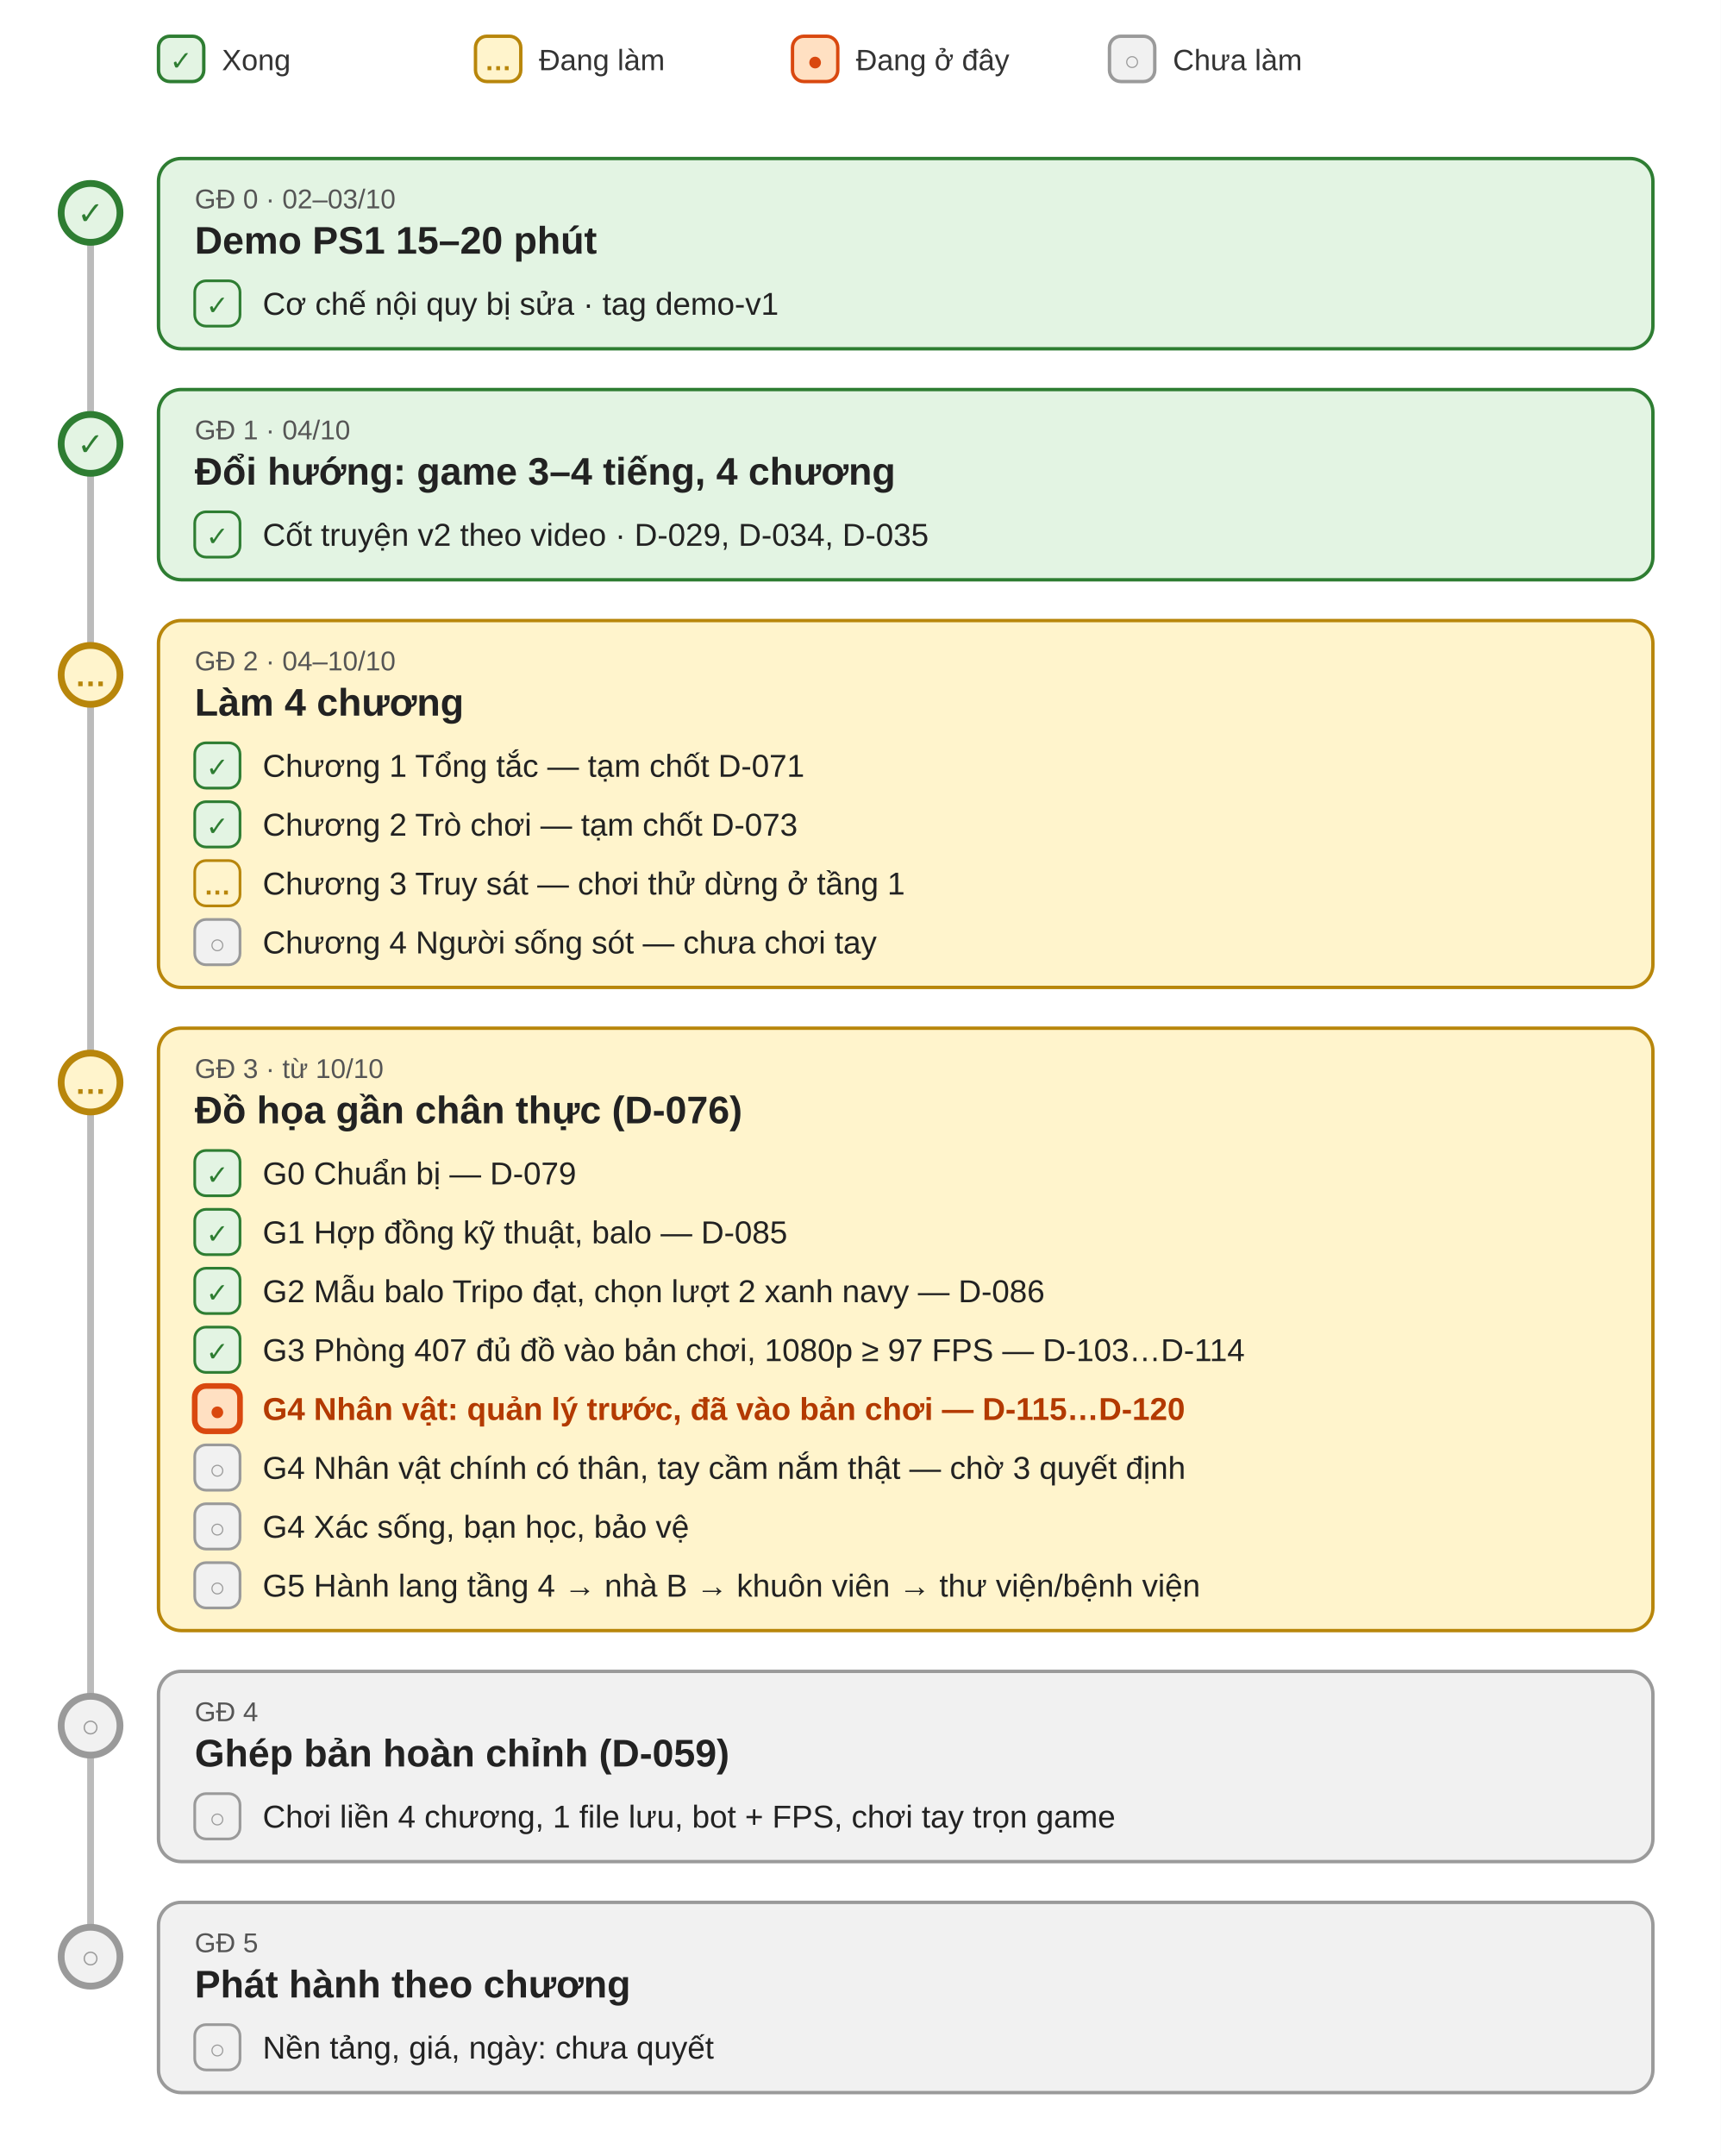
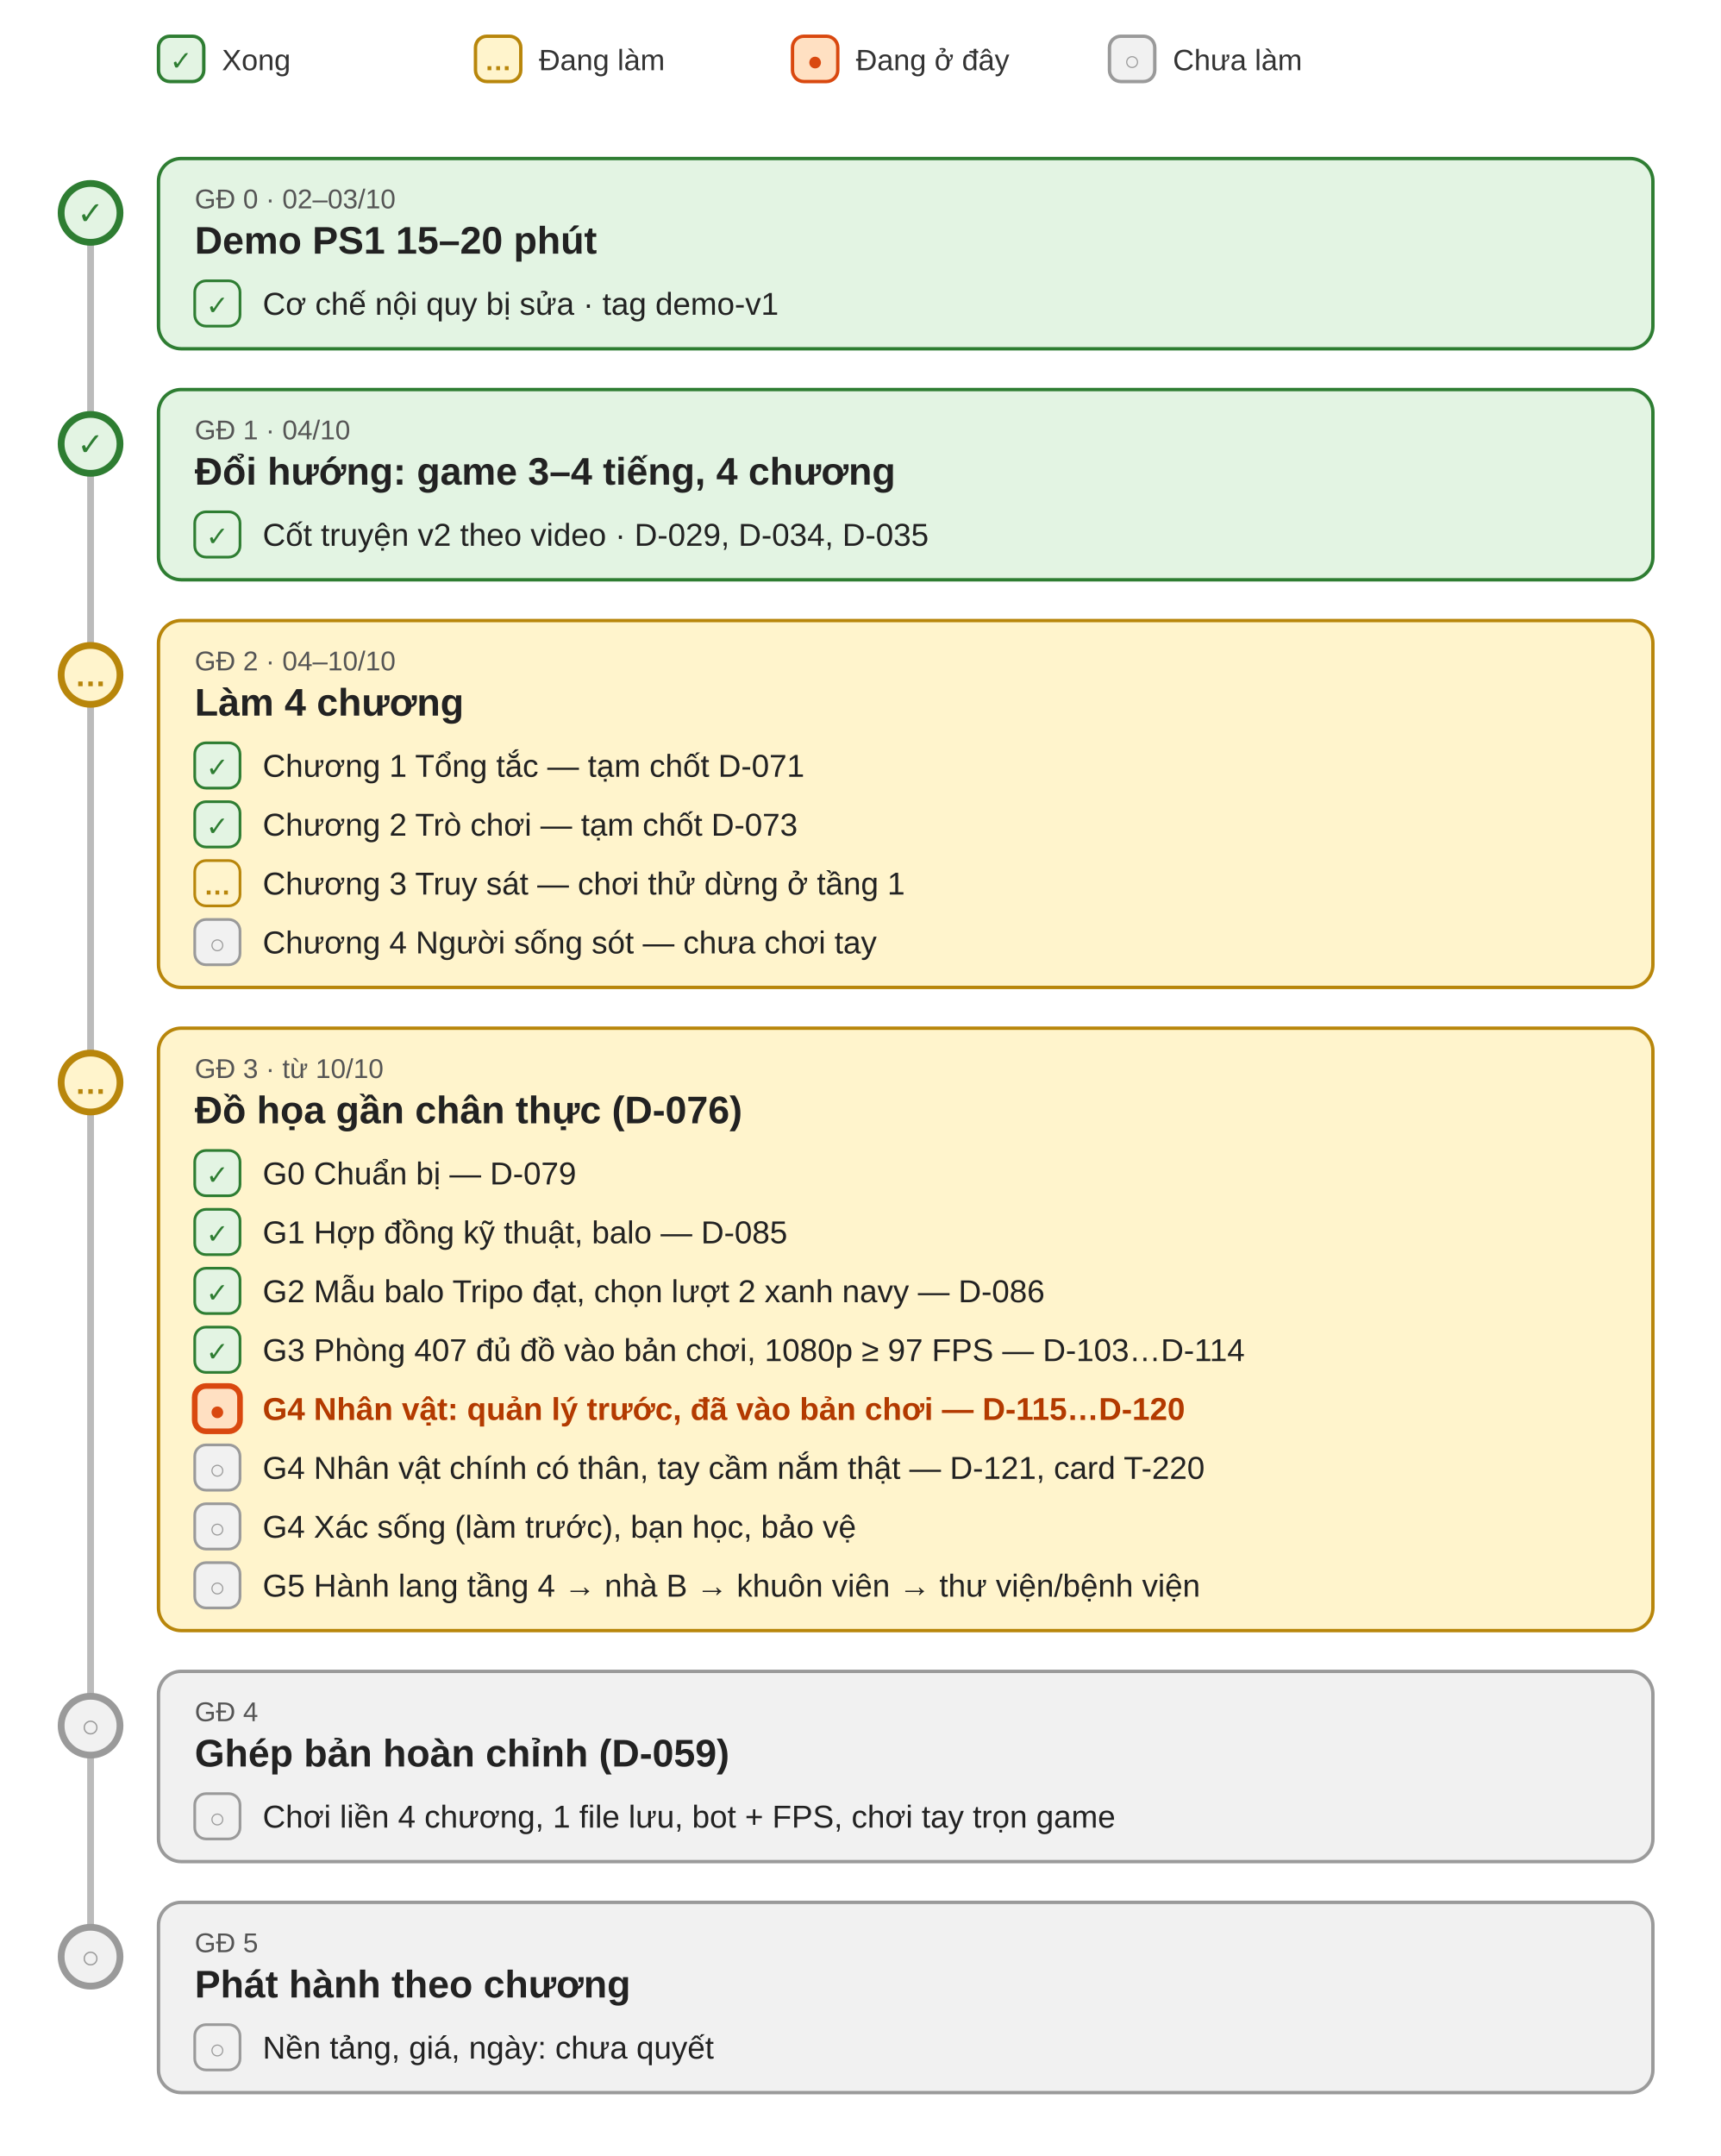
<svg xmlns="http://www.w3.org/2000/svg" width="760" height="952" viewBox="0 0 760 952">
  <rect width="760" height="952" fill="#ffffff" />
  <rect x="70" y="16" width="20" height="20" rx="5" fill="#e3f4e3" stroke="#2e7d32" stroke-width="1.5" />
  <text x="80" y="31" text-anchor="middle" font-family="Segoe UI, Arial, sans-serif" font-size="12" font-weight="700" fill="#2e7d32">✓</text>
  <text x="98" y="31" font-family="Segoe UI, Arial, sans-serif" font-size="13" fill="#333">Xong</text>
  <rect x="210" y="16" width="20" height="20" rx="5" fill="#fff4cc" stroke="#b8860b" stroke-width="1.5" />
  <text x="220" y="31" text-anchor="middle" font-family="Segoe UI, Arial, sans-serif" font-size="12" font-weight="700" fill="#b8860b">…</text>
  <text x="238" y="31" font-family="Segoe UI, Arial, sans-serif" font-size="13" fill="#333">Đang làm</text>
  <rect x="350" y="16" width="20" height="20" rx="5" fill="#ffe0c2" stroke="#d9480f" stroke-width="1.5" />
  <text x="360" y="31" text-anchor="middle" font-family="Segoe UI, Arial, sans-serif" font-size="12" font-weight="700" fill="#d9480f">●</text>
  <text x="378" y="31" font-family="Segoe UI, Arial, sans-serif" font-size="13" fill="#333">Đang ở đây</text>
  <rect x="490" y="16" width="20" height="20" rx="5" fill="#f1f1f1" stroke="#9a9a9a" stroke-width="1.5" />
  <text x="500" y="31" text-anchor="middle" font-family="Segoe UI, Arial, sans-serif" font-size="12" font-weight="700" fill="#9a9a9a">○</text>
  <text x="518" y="31" font-family="Segoe UI, Arial, sans-serif" font-size="13" fill="#333">Chưa làm</text>
  <line x1="40" y1="94" x2="40" y2="196" stroke="#bbb" stroke-width="3" />
  <circle cx="40" cy="94" r="13" fill="#e3f4e3" stroke="#2e7d32" stroke-width="3" />
  <text x="40" y="99" text-anchor="middle" font-family="Segoe UI, Arial, sans-serif" font-size="14" font-weight="700" fill="#2e7d32">✓</text>
  <rect x="70" y="70" width="660" height="84" rx="10" fill="#e3f4e3" stroke="#2e7d32" stroke-width="1.5" />
  <text x="86" y="92" font-family="Segoe UI, Arial, sans-serif" font-size="12" fill="#555">GĐ 0 · 02–03/10</text>
  <text x="86" y="112" font-family="Segoe UI, Arial, sans-serif" font-size="17" font-weight="700" fill="#222">Demo PS1 15–20 phút</text>
  <rect x="86" y="124" width="20" height="20" rx="5" fill="#e3f4e3" stroke="#2e7d32" stroke-width="1.2" />
  <text x="96" y="139" text-anchor="middle" font-family="Segoe UI, Arial, sans-serif" font-size="12" font-weight="700" fill="#2e7d32">✓</text>
  <text x="116" y="139" font-family="Segoe UI, Arial, sans-serif" font-size="14" font-weight="400" fill="#222">Cơ chế nội quy bị sửa · tag demo-v1</text>
  <line x1="40" y1="196" x2="40" y2="298" stroke="#bbb" stroke-width="3" />
  <circle cx="40" cy="196" r="13" fill="#e3f4e3" stroke="#2e7d32" stroke-width="3" />
  <text x="40" y="201" text-anchor="middle" font-family="Segoe UI, Arial, sans-serif" font-size="14" font-weight="700" fill="#2e7d32">✓</text>
  <rect x="70" y="172" width="660" height="84" rx="10" fill="#e3f4e3" stroke="#2e7d32" stroke-width="1.5" />
  <text x="86" y="194" font-family="Segoe UI, Arial, sans-serif" font-size="12" fill="#555">GĐ 1 · 04/10</text>
  <text x="86" y="214" font-family="Segoe UI, Arial, sans-serif" font-size="17" font-weight="700" fill="#222">Đổi hướng: game 3–4 tiếng, 4 chương</text>
  <rect x="86" y="226" width="20" height="20" rx="5" fill="#e3f4e3" stroke="#2e7d32" stroke-width="1.2" />
  <text x="96" y="241" text-anchor="middle" font-family="Segoe UI, Arial, sans-serif" font-size="12" font-weight="700" fill="#2e7d32">✓</text>
  <text x="116" y="241" font-family="Segoe UI, Arial, sans-serif" font-size="14" font-weight="400" fill="#222">Cốt truyện v2 theo video · D-029, D-034, D-035</text>
  <line x1="40" y1="298" x2="40" y2="478" stroke="#bbb" stroke-width="3" />
  <circle cx="40" cy="298" r="13" fill="#fff4cc" stroke="#b8860b" stroke-width="3" />
  <text x="40" y="303" text-anchor="middle" font-family="Segoe UI, Arial, sans-serif" font-size="14" font-weight="700" fill="#b8860b">…</text>
  <rect x="70" y="274" width="660" height="162" rx="10" fill="#fff4cc" stroke="#b8860b" stroke-width="1.5" />
  <text x="86" y="296" font-family="Segoe UI, Arial, sans-serif" font-size="12" fill="#555">GĐ 2 · 04–10/10</text>
  <text x="86" y="316" font-family="Segoe UI, Arial, sans-serif" font-size="17" font-weight="700" fill="#222">Làm 4 chương</text>
  <rect x="86" y="328" width="20" height="20" rx="5" fill="#e3f4e3" stroke="#2e7d32" stroke-width="1.2" />
  <text x="96" y="343" text-anchor="middle" font-family="Segoe UI, Arial, sans-serif" font-size="12" font-weight="700" fill="#2e7d32">✓</text>
  <text x="116" y="343" font-family="Segoe UI, Arial, sans-serif" font-size="14" font-weight="400" fill="#222">Chương 1 Tổng tắc — tạm chốt D-071</text>
  <rect x="86" y="354" width="20" height="20" rx="5" fill="#e3f4e3" stroke="#2e7d32" stroke-width="1.2" />
  <text x="96" y="369" text-anchor="middle" font-family="Segoe UI, Arial, sans-serif" font-size="12" font-weight="700" fill="#2e7d32">✓</text>
  <text x="116" y="369" font-family="Segoe UI, Arial, sans-serif" font-size="14" font-weight="400" fill="#222">Chương 2 Trò chơi — tạm chốt D-073</text>
  <rect x="86" y="380" width="20" height="20" rx="5" fill="#fff4cc" stroke="#b8860b" stroke-width="1.2" />
  <text x="96" y="395" text-anchor="middle" font-family="Segoe UI, Arial, sans-serif" font-size="12" font-weight="700" fill="#b8860b">…</text>
  <text x="116" y="395" font-family="Segoe UI, Arial, sans-serif" font-size="14" font-weight="400" fill="#222">Chương 3 Truy sát — chơi thử dừng ở tầng 1</text>
  <rect x="86" y="406" width="20" height="20" rx="5" fill="#f1f1f1" stroke="#9a9a9a" stroke-width="1.2" />
  <text x="96" y="421" text-anchor="middle" font-family="Segoe UI, Arial, sans-serif" font-size="12" font-weight="700" fill="#9a9a9a">○</text>
  <text x="116" y="421" font-family="Segoe UI, Arial, sans-serif" font-size="14" font-weight="400" fill="#222">Chương 4 Người sống sót — chưa chơi tay</text>
  <line x1="40" y1="478" x2="40" y2="762" stroke="#bbb" stroke-width="3" />
  <circle cx="40" cy="478" r="13" fill="#fff4cc" stroke="#b8860b" stroke-width="3" />
  <text x="40" y="483" text-anchor="middle" font-family="Segoe UI, Arial, sans-serif" font-size="14" font-weight="700" fill="#b8860b">…</text>
  <rect x="70" y="454" width="660" height="266" rx="10" fill="#fff4cc" stroke="#b8860b" stroke-width="1.5" />
  <text x="86" y="476" font-family="Segoe UI, Arial, sans-serif" font-size="12" fill="#555">GĐ 3 · từ 10/10</text>
  <text x="86" y="496" font-family="Segoe UI, Arial, sans-serif" font-size="17" font-weight="700" fill="#222">Đồ họa gần chân thực (D-076)</text>
  <rect x="86" y="508" width="20" height="20" rx="5" fill="#e3f4e3" stroke="#2e7d32" stroke-width="1.2" />
  <text x="96" y="523" text-anchor="middle" font-family="Segoe UI, Arial, sans-serif" font-size="12" font-weight="700" fill="#2e7d32">✓</text>
  <text x="116" y="523" font-family="Segoe UI, Arial, sans-serif" font-size="14" font-weight="400" fill="#222">G0 Chuẩn bị — D-079</text>
  <rect x="86" y="534" width="20" height="20" rx="5" fill="#e3f4e3" stroke="#2e7d32" stroke-width="1.2" />
  <text x="96" y="549" text-anchor="middle" font-family="Segoe UI, Arial, sans-serif" font-size="12" font-weight="700" fill="#2e7d32">✓</text>
  <text x="116" y="549" font-family="Segoe UI, Arial, sans-serif" font-size="14" font-weight="400" fill="#222">G1 Hợp đồng kỹ thuật, balo — D-085</text>
  <rect x="86" y="560" width="20" height="20" rx="5" fill="#e3f4e3" stroke="#2e7d32" stroke-width="1.2" />
  <text x="96" y="575" text-anchor="middle" font-family="Segoe UI, Arial, sans-serif" font-size="12" font-weight="700" fill="#2e7d32">✓</text>
  <text x="116" y="575" font-family="Segoe UI, Arial, sans-serif" font-size="14" font-weight="400" fill="#222">G2 Mẫu balo Tripo đạt, chọn lượt 2 xanh navy — D-086</text>
  <rect x="86" y="586" width="20" height="20" rx="5" fill="#e3f4e3" stroke="#2e7d32" stroke-width="1.2" />
  <text x="96" y="601" text-anchor="middle" font-family="Segoe UI, Arial, sans-serif" font-size="12" font-weight="700" fill="#2e7d32">✓</text>
  <text x="116" y="601" font-family="Segoe UI, Arial, sans-serif" font-size="14" font-weight="400" fill="#222">G3 Phòng 407 đủ đồ vào bản chơi, 1080p ≥ 97 FPS — D-103…D-114</text>
  <rect x="86" y="612" width="20" height="20" rx="5" fill="#ffe0c2" stroke="#d9480f" stroke-width="2.5" />
  <text x="96" y="627" text-anchor="middle" font-family="Segoe UI, Arial, sans-serif" font-size="12" font-weight="700" fill="#d9480f">●</text>
  <text x="116" y="627" font-family="Segoe UI, Arial, sans-serif" font-size="14" font-weight="700" fill="#b33a00">G4 Nhân vật: quản lý trước, đã vào bản chơi — D-115…D-120</text>
  <rect x="86" y="638" width="20" height="20" rx="5" fill="#f1f1f1" stroke="#9a9a9a" stroke-width="1.2" />
  <text x="96" y="653" text-anchor="middle" font-family="Segoe UI, Arial, sans-serif" font-size="12" font-weight="700" fill="#9a9a9a">○</text>
-   <text x="116" y="653" font-family="Segoe UI, Arial, sans-serif" font-size="14" font-weight="400" fill="#222">G4 Nhân vật chính có thân, tay cầm nắm thật — chờ 3 quyết định</text>
+   <text x="116" y="653" font-family="Segoe UI, Arial, sans-serif" font-size="14" font-weight="400" fill="#222">G4 Nhân vật chính có thân, tay cầm nắm thật — D-121, card T-220</text>
  <rect x="86" y="664" width="20" height="20" rx="5" fill="#f1f1f1" stroke="#9a9a9a" stroke-width="1.2" />
  <text x="96" y="679" text-anchor="middle" font-family="Segoe UI, Arial, sans-serif" font-size="12" font-weight="700" fill="#9a9a9a">○</text>
-   <text x="116" y="679" font-family="Segoe UI, Arial, sans-serif" font-size="14" font-weight="400" fill="#222">G4 Xác sống, bạn học, bảo vệ</text>
+   <text x="116" y="679" font-family="Segoe UI, Arial, sans-serif" font-size="14" font-weight="400" fill="#222">G4 Xác sống (làm trước), bạn học, bảo vệ</text>
  <rect x="86" y="690" width="20" height="20" rx="5" fill="#f1f1f1" stroke="#9a9a9a" stroke-width="1.2" />
  <text x="96" y="705" text-anchor="middle" font-family="Segoe UI, Arial, sans-serif" font-size="12" font-weight="700" fill="#9a9a9a">○</text>
  <text x="116" y="705" font-family="Segoe UI, Arial, sans-serif" font-size="14" font-weight="400" fill="#222">G5 Hành lang tầng 4 → nhà B → khuôn viên → thư viện/bệnh viện</text>
  <line x1="40" y1="762" x2="40" y2="864" stroke="#bbb" stroke-width="3" />
  <circle cx="40" cy="762" r="13" fill="#f1f1f1" stroke="#9a9a9a" stroke-width="3" />
  <text x="40" y="767" text-anchor="middle" font-family="Segoe UI, Arial, sans-serif" font-size="14" font-weight="700" fill="#9a9a9a">○</text>
  <rect x="70" y="738" width="660" height="84" rx="10" fill="#f1f1f1" stroke="#9a9a9a" stroke-width="1.5" />
  <text x="86" y="760" font-family="Segoe UI, Arial, sans-serif" font-size="12" fill="#555">GĐ 4</text>
  <text x="86" y="780" font-family="Segoe UI, Arial, sans-serif" font-size="17" font-weight="700" fill="#222">Ghép bản hoàn chỉnh (D-059)</text>
  <rect x="86" y="792" width="20" height="20" rx="5" fill="#f1f1f1" stroke="#9a9a9a" stroke-width="1.2" />
  <text x="96" y="807" text-anchor="middle" font-family="Segoe UI, Arial, sans-serif" font-size="12" font-weight="700" fill="#9a9a9a">○</text>
  <text x="116" y="807" font-family="Segoe UI, Arial, sans-serif" font-size="14" font-weight="400" fill="#222">Chơi liền 4 chương, 1 file lưu, bot + FPS, chơi tay trọn game</text>
  <circle cx="40" cy="864" r="13" fill="#f1f1f1" stroke="#9a9a9a" stroke-width="3" />
  <text x="40" y="869" text-anchor="middle" font-family="Segoe UI, Arial, sans-serif" font-size="14" font-weight="700" fill="#9a9a9a">○</text>
  <rect x="70" y="840" width="660" height="84" rx="10" fill="#f1f1f1" stroke="#9a9a9a" stroke-width="1.5" />
  <text x="86" y="862" font-family="Segoe UI, Arial, sans-serif" font-size="12" fill="#555">GĐ 5</text>
  <text x="86" y="882" font-family="Segoe UI, Arial, sans-serif" font-size="17" font-weight="700" fill="#222">Phát hành theo chương</text>
  <rect x="86" y="894" width="20" height="20" rx="5" fill="#f1f1f1" stroke="#9a9a9a" stroke-width="1.2" />
  <text x="96" y="909" text-anchor="middle" font-family="Segoe UI, Arial, sans-serif" font-size="12" font-weight="700" fill="#9a9a9a">○</text>
  <text x="116" y="909" font-family="Segoe UI, Arial, sans-serif" font-size="14" font-weight="400" fill="#222">Nền tảng, giá, ngày: chưa quyết</text>
</svg>
